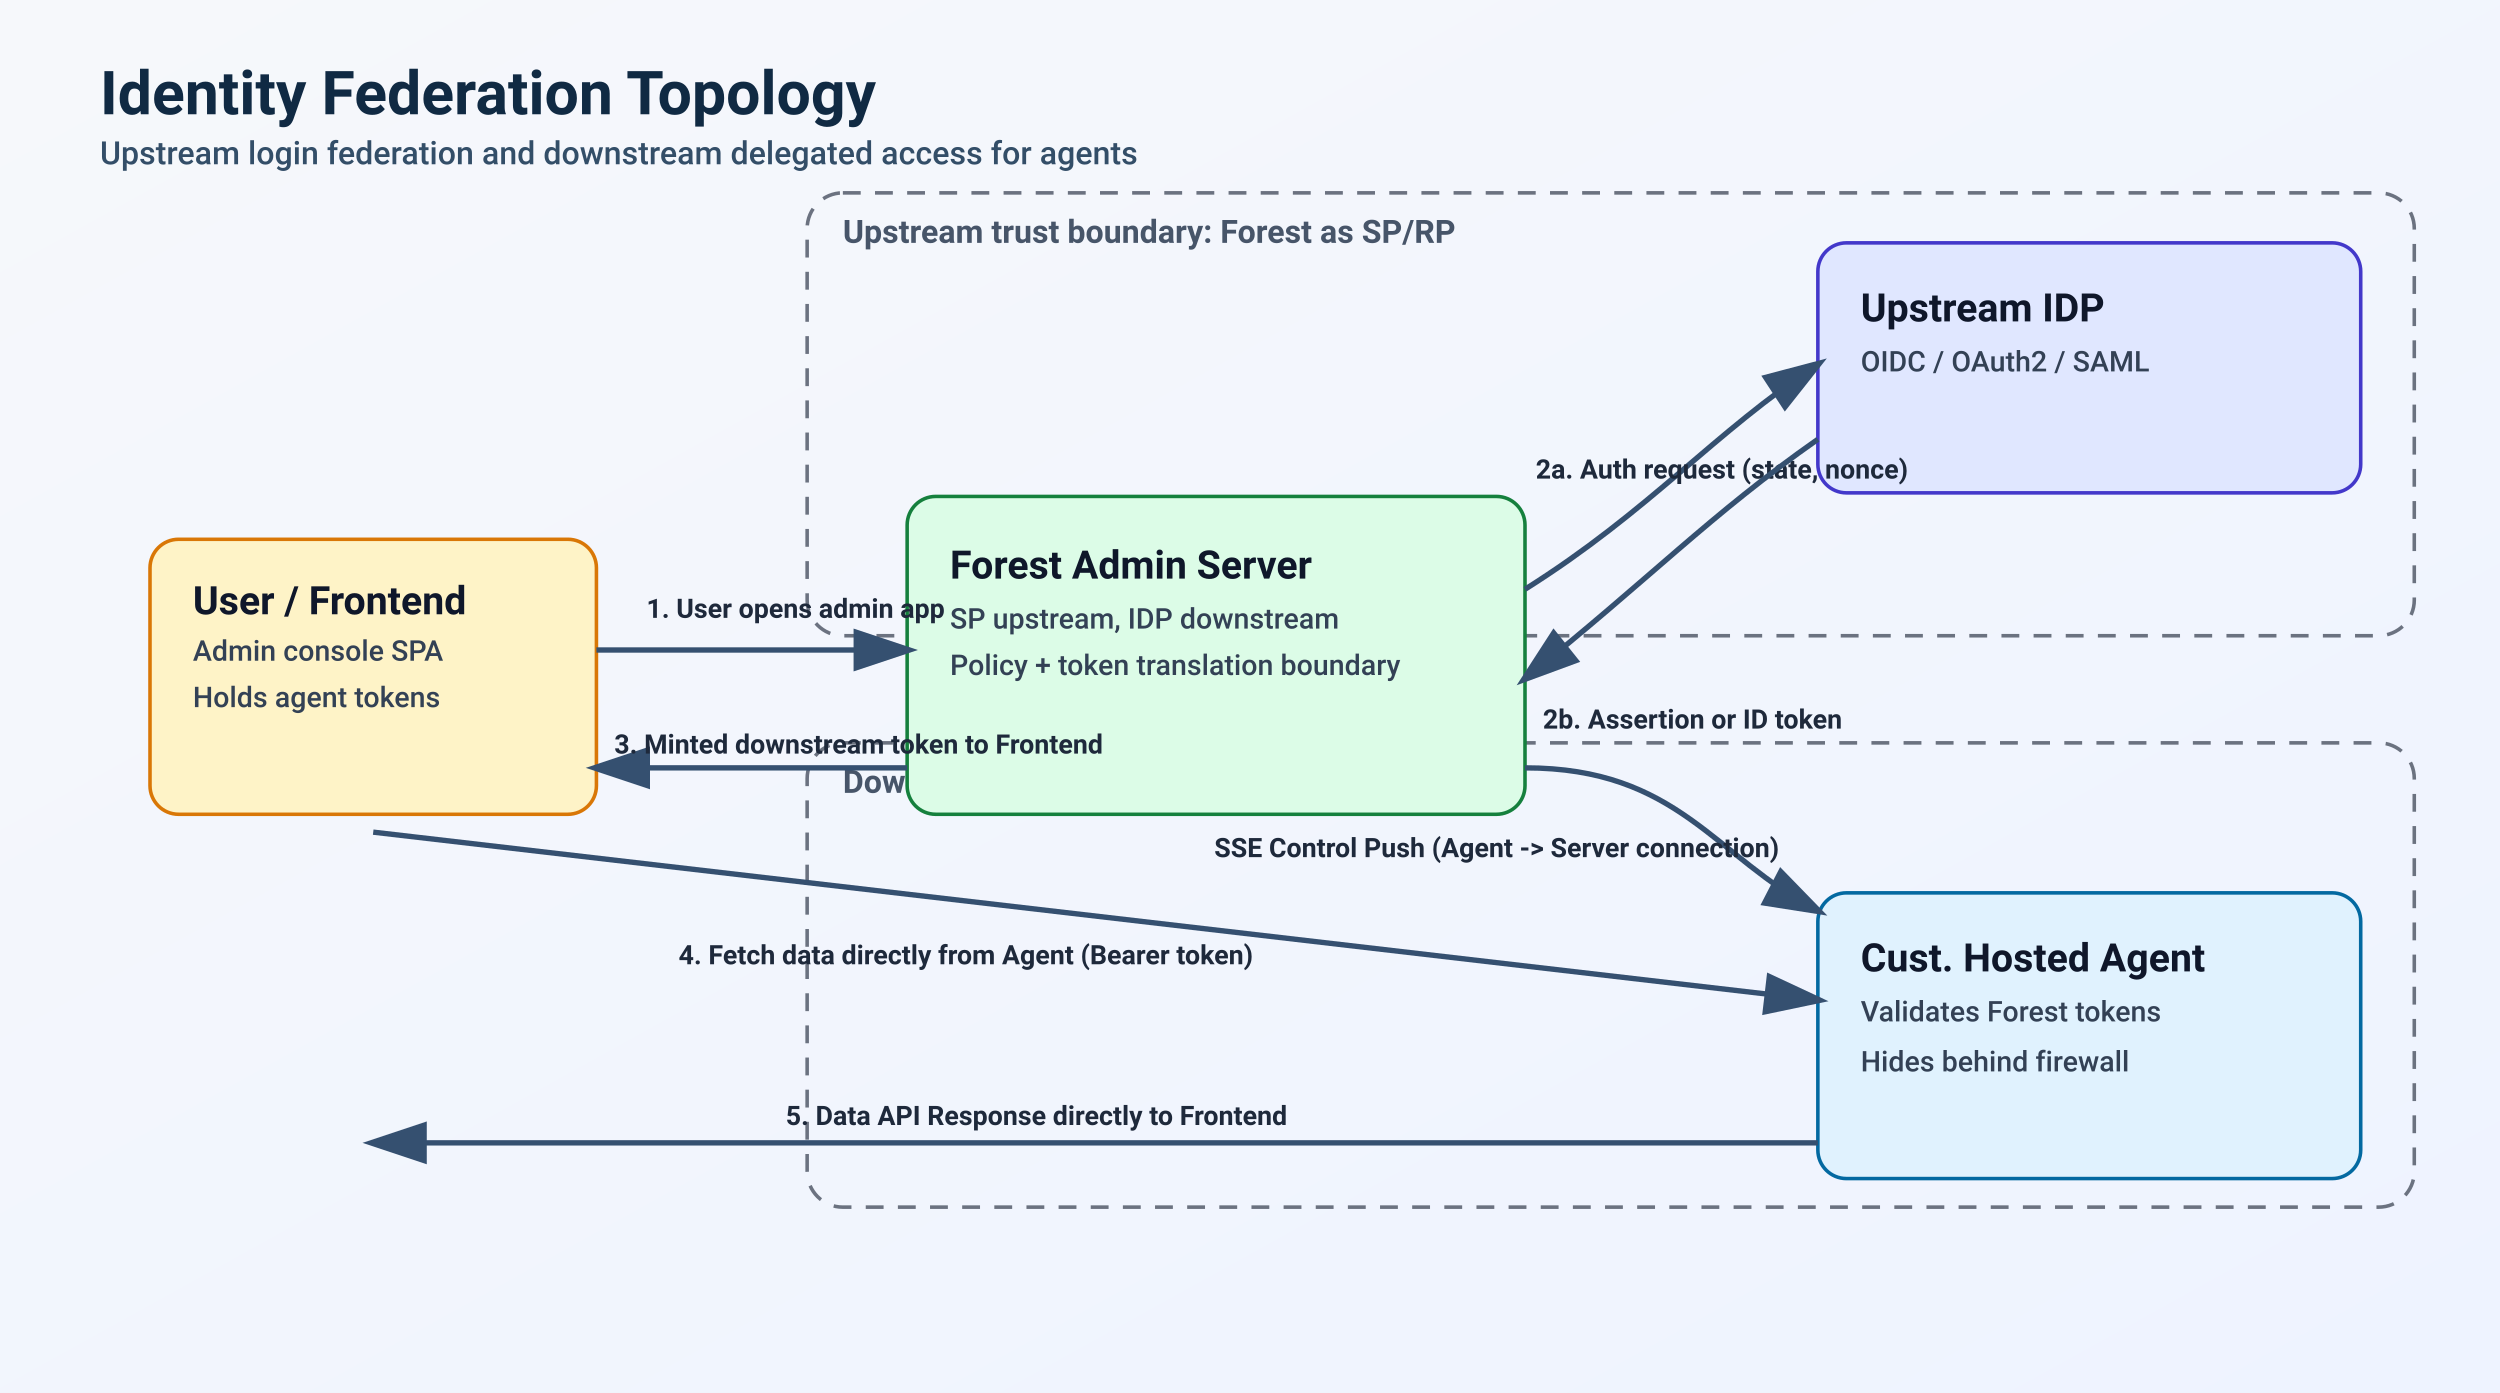
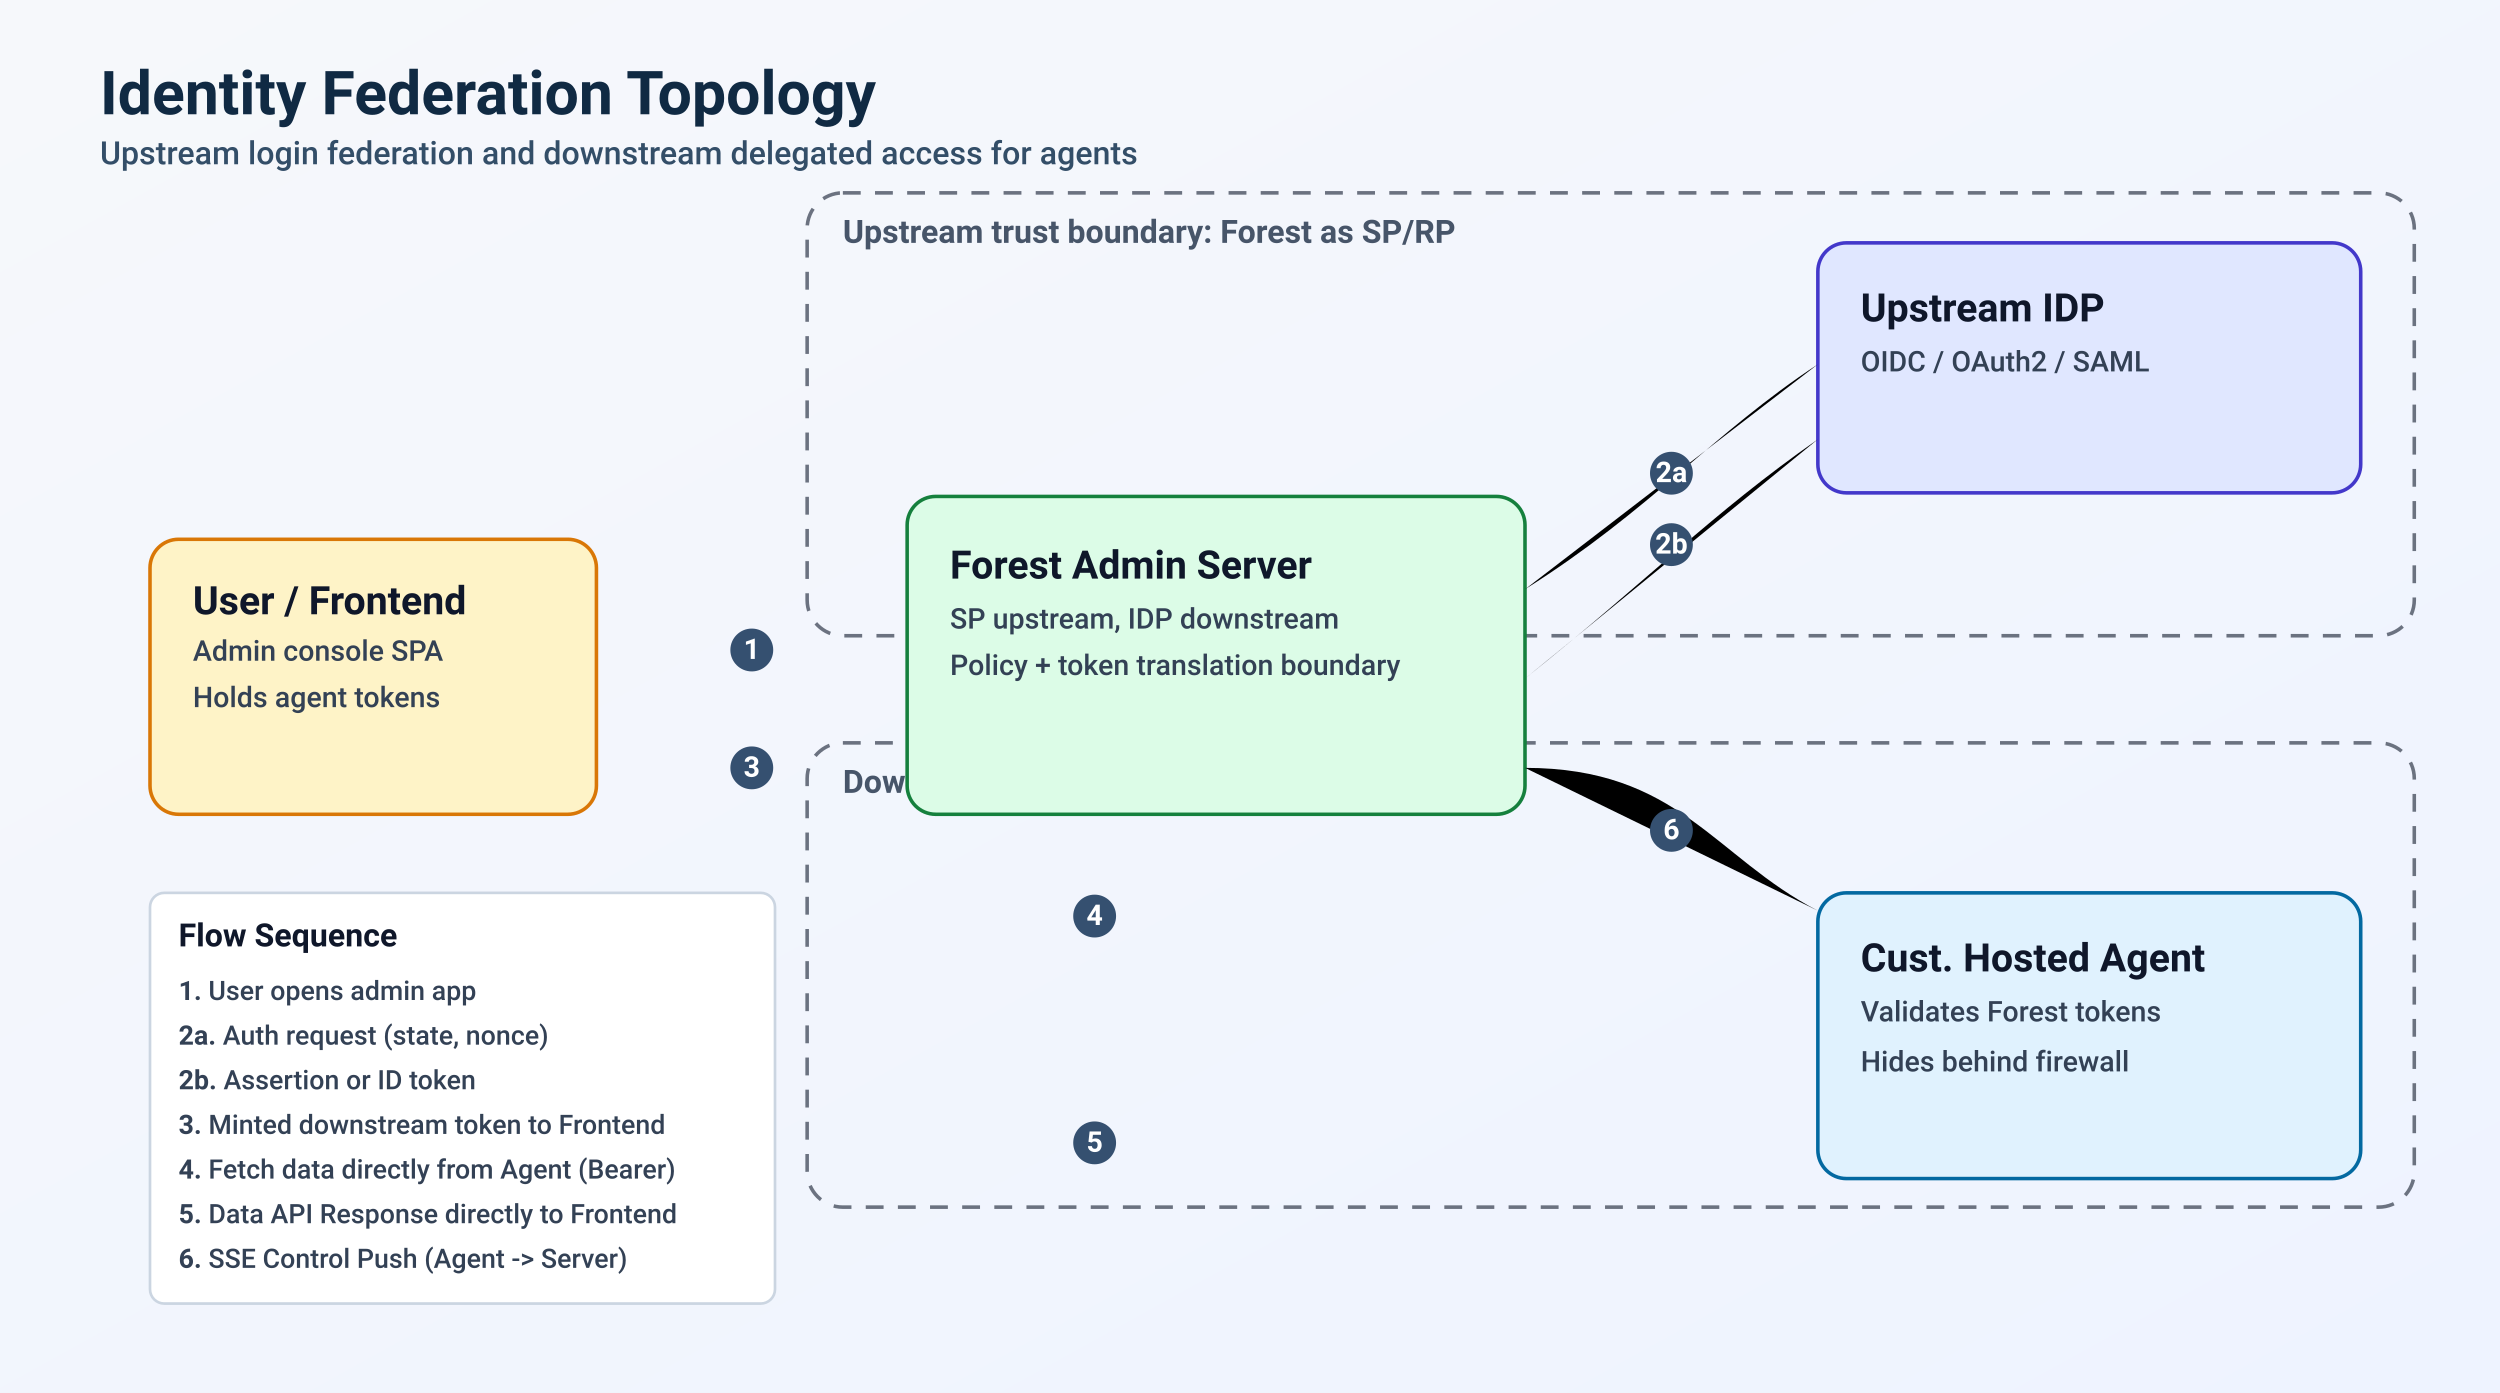
<svg xmlns="http://www.w3.org/2000/svg" viewBox="0 0 1400 780" role="img" aria-labelledby="title desc">
  <defs>
    <linearGradient id="bg" x1="0" y1="0" x2="1" y2="1">
      <stop offset="0%" stop-color="#f6f8fb" />
      <stop offset="100%" stop-color="#eef3ff" />
    </linearGradient>
    <marker id="arrow" markerWidth="12" markerHeight="8" refX="10" refY="4" orient="auto">
      <path d="M0,0 L12,4 L0,8 z" fill="#355070" />
    </marker>
    <style>
      .title { font: 700 34px 'Segoe UI', Roboto, Arial, sans-serif; fill: #102a43; }
      .subtitle { font: 500 18px 'Segoe UI', Roboto, Arial, sans-serif; fill: #334e68; }
      .boundary { fill: none; stroke: #6b7280; stroke-width: 2; stroke-dasharray: 10 8; rx: 20; }
      .boundaryLabel { font: 600 18px 'Segoe UI', Roboto, Arial, sans-serif; fill: #475569; }
      .node { stroke-width: 2; rx: 16; ry: 16; }
      .user { fill: #fef3c7; stroke: #d97706; }
      .forest { fill: #dcfce7; stroke: #15803d; }
      .idp { fill: #e0e7ff; stroke: #4338ca; }
      .agent { fill: #e0f2fe; stroke: #0369a1; }
      .nodeTitle { font: 700 22px 'Segoe UI', Roboto, Arial, sans-serif; fill: #0f172a; }
      .nodeText { font: 500 16px 'Segoe UI', Roboto, Arial, sans-serif; fill: #334155; }
-       .flow { stroke: #355070; stroke-width: 3; fill: none; marker-end: url(#arrow); }
-       .flowLabel { font: 600 15px 'Segoe UI', Roboto, Arial, sans-serif; fill: #1e293b; }
+       .flowLabel { font: 700 16px 'Segoe UI', Roboto, Arial, sans-serif; fill: #ffffff; }
+       .circleBadge { fill: #355070; }
+       .legendBox { fill: #ffffff; stroke: #cbd5e1; stroke-width: 1.5; rx: 8; ry: 8; }
+       .legendTitle { font: 700 18px 'Segoe UI', Roboto, Arial, sans-serif; fill: #0f172a; }
+       .legendText { font: 500 15px 'Segoe UI', Roboto, Arial, sans-serif; fill: #334155; }
    </style>
  </defs>
  <rect width="1400" height="780" fill="url(#bg)" />
  <text x="56" y="64" class="title">Identity Federation Topology</text>
  <text x="56" y="92" class="subtitle">Upstream login federation and downstream delegated access for
    agents</text>
  <rect x="452" y="108" width="900" height="248" class="boundary" />
  <text x="472" y="136" class="boundaryLabel">Upstream trust boundary: Forest as SP/RP</text>
  <rect x="452" y="416" width="900" height="260" class="boundary" />
  <text x="472" y="444" class="boundaryLabel">Downstream trust boundary: Forest as IDP</text>
  <rect x="84" y="302" width="250" height="154" class="node user" />
  <text x="108" y="344" class="nodeTitle">User / Frontend</text>
  <text x="108" y="370" class="nodeText">Admin console SPA</text>
  <text x="108" y="396" class="nodeText">Holds agent tokens</text>
  <rect x="508" y="278" width="346" height="178" class="node forest" />
  <text x="532" y="324" class="nodeTitle">Forest Admin Server</text>
  <text x="532" y="352" class="nodeText">SP upstream, IDP downstream</text>
  <text x="532" y="378" class="nodeText">Policy + token translation boundary</text>
  <rect x="1018" y="136" width="304" height="140" class="node idp" />
  <text x="1042" y="180" class="nodeTitle">Upstream IDP</text>
  <text x="1042" y="208" class="nodeText">OIDC / OAuth2 / SAML</text>
  <rect x="1018" y="500" width="304" height="160" class="node agent" />
  <text x="1042" y="544" class="nodeTitle">Cust. Hosted Agent</text>
  <text x="1042" y="572" class="nodeText">Validates Forest tokens</text>
  <text x="1042" y="600" class="nodeText">Hides behind firewall</text>
  <path d="M334 364 L508 364" class="flow" />
-   <text x="362" y="346" class="flowLabel">1. User opens admin app</text>
+   <circle cx="421" cy="364" r="12" class="circleBadge" />
+   <text x="421" y="369" class="flowLabel" text-anchor="middle">1</text>
  <path d="M854 330 C924 286 960 242 1018 204" class="flow" />
-   <text x="860" y="268" class="flowLabel">2a. Auth request (state, nonce)</text>
+   <circle cx="936" cy="265" r="12" class="circleBadge" />
+   <text x="936" y="270" class="flowLabel" text-anchor="middle">2a</text>
  <path d="M1018 246 C958 288 924 324 854 380" class="flow" />
-   <text x="864" y="408" class="flowLabel">2b. Assertion or ID token</text>
+   <circle cx="936" cy="305" r="12" class="circleBadge" />
+   <text x="936" y="310" class="flowLabel" text-anchor="middle">2b</text>
  <path d="M508 430 L334 430" class="flow" />
-   <text x="344" y="422" class="flowLabel">3. Minted downstream token to Frontend</text>
+   <circle cx="421" cy="430" r="12" class="circleBadge" />
+   <text x="421" y="435" class="flowLabel" text-anchor="middle">3</text>
  <path d="M209 466 L1018 560" class="flow" />
-   <text x="380" y="540" class="flowLabel">4. Fetch data directly from Agent (Bearer token)</text>
+   <circle cx="613" cy="513" r="12" class="circleBadge" />
+   <text x="613" y="518" class="flowLabel" text-anchor="middle">4</text>
  <path d="M1018 640 L209 640" class="flow" />
-   <text x="440" y="630" class="flowLabel">5. Data API Response directly to Frontend</text>
-   <path d="M854 430 C 940 430 960 480 1018 510" class="flow" />
-   <text x="680" y="480" class="flowLabel">SSE Control Push (Agent -&gt; Server connection)</text>
+   <circle cx="613" cy="640" r="12" class="circleBadge" />
+   <text x="613" y="645" class="flowLabel" text-anchor="middle">5</text>
+   <path d="M854 430 C 940 430 960 480 1018 510" class="flow" stroke-dasharray="5 5" />
+   <circle cx="936" cy="465" r="12" class="circleBadge" />
+   <text x="936" y="470" class="flowLabel" text-anchor="middle">6</text>
+   <rect x="84" y="500" width="350" height="230" class="legendBox" />
+   <text x="100" y="530" class="legendTitle">Flow Sequence</text>
+   <text x="100" y="560" class="legendText">
+     <tspan font-weight="700">1.</tspan> User opens admin app</text>
+   <text x="100" y="585" class="legendText">
+     <tspan font-weight="700">2a.</tspan> Auth request (state,
+     nonce)</text>
+   <text x="100" y="610" class="legendText">
+     <tspan font-weight="700">2b.</tspan> Assertion or ID
+     token</text>
+   <text x="100" y="635" class="legendText">
+     <tspan font-weight="700">3.</tspan> Minted downstream
+     token to Frontend</text>
+   <text x="100" y="660" class="legendText">
+     <tspan font-weight="700">4.</tspan> Fetch data directly
+     from Agent (Bearer)</text>
+   <text x="100" y="685" class="legendText">
+     <tspan font-weight="700">5.</tspan> Data API Response
+     directly to Frontend</text>
+   <text x="100" y="710" class="legendText">
+     <tspan font-weight="700">6.</tspan> SSE Control Push
+     (Agent -&gt; Server)</text>
</svg>
